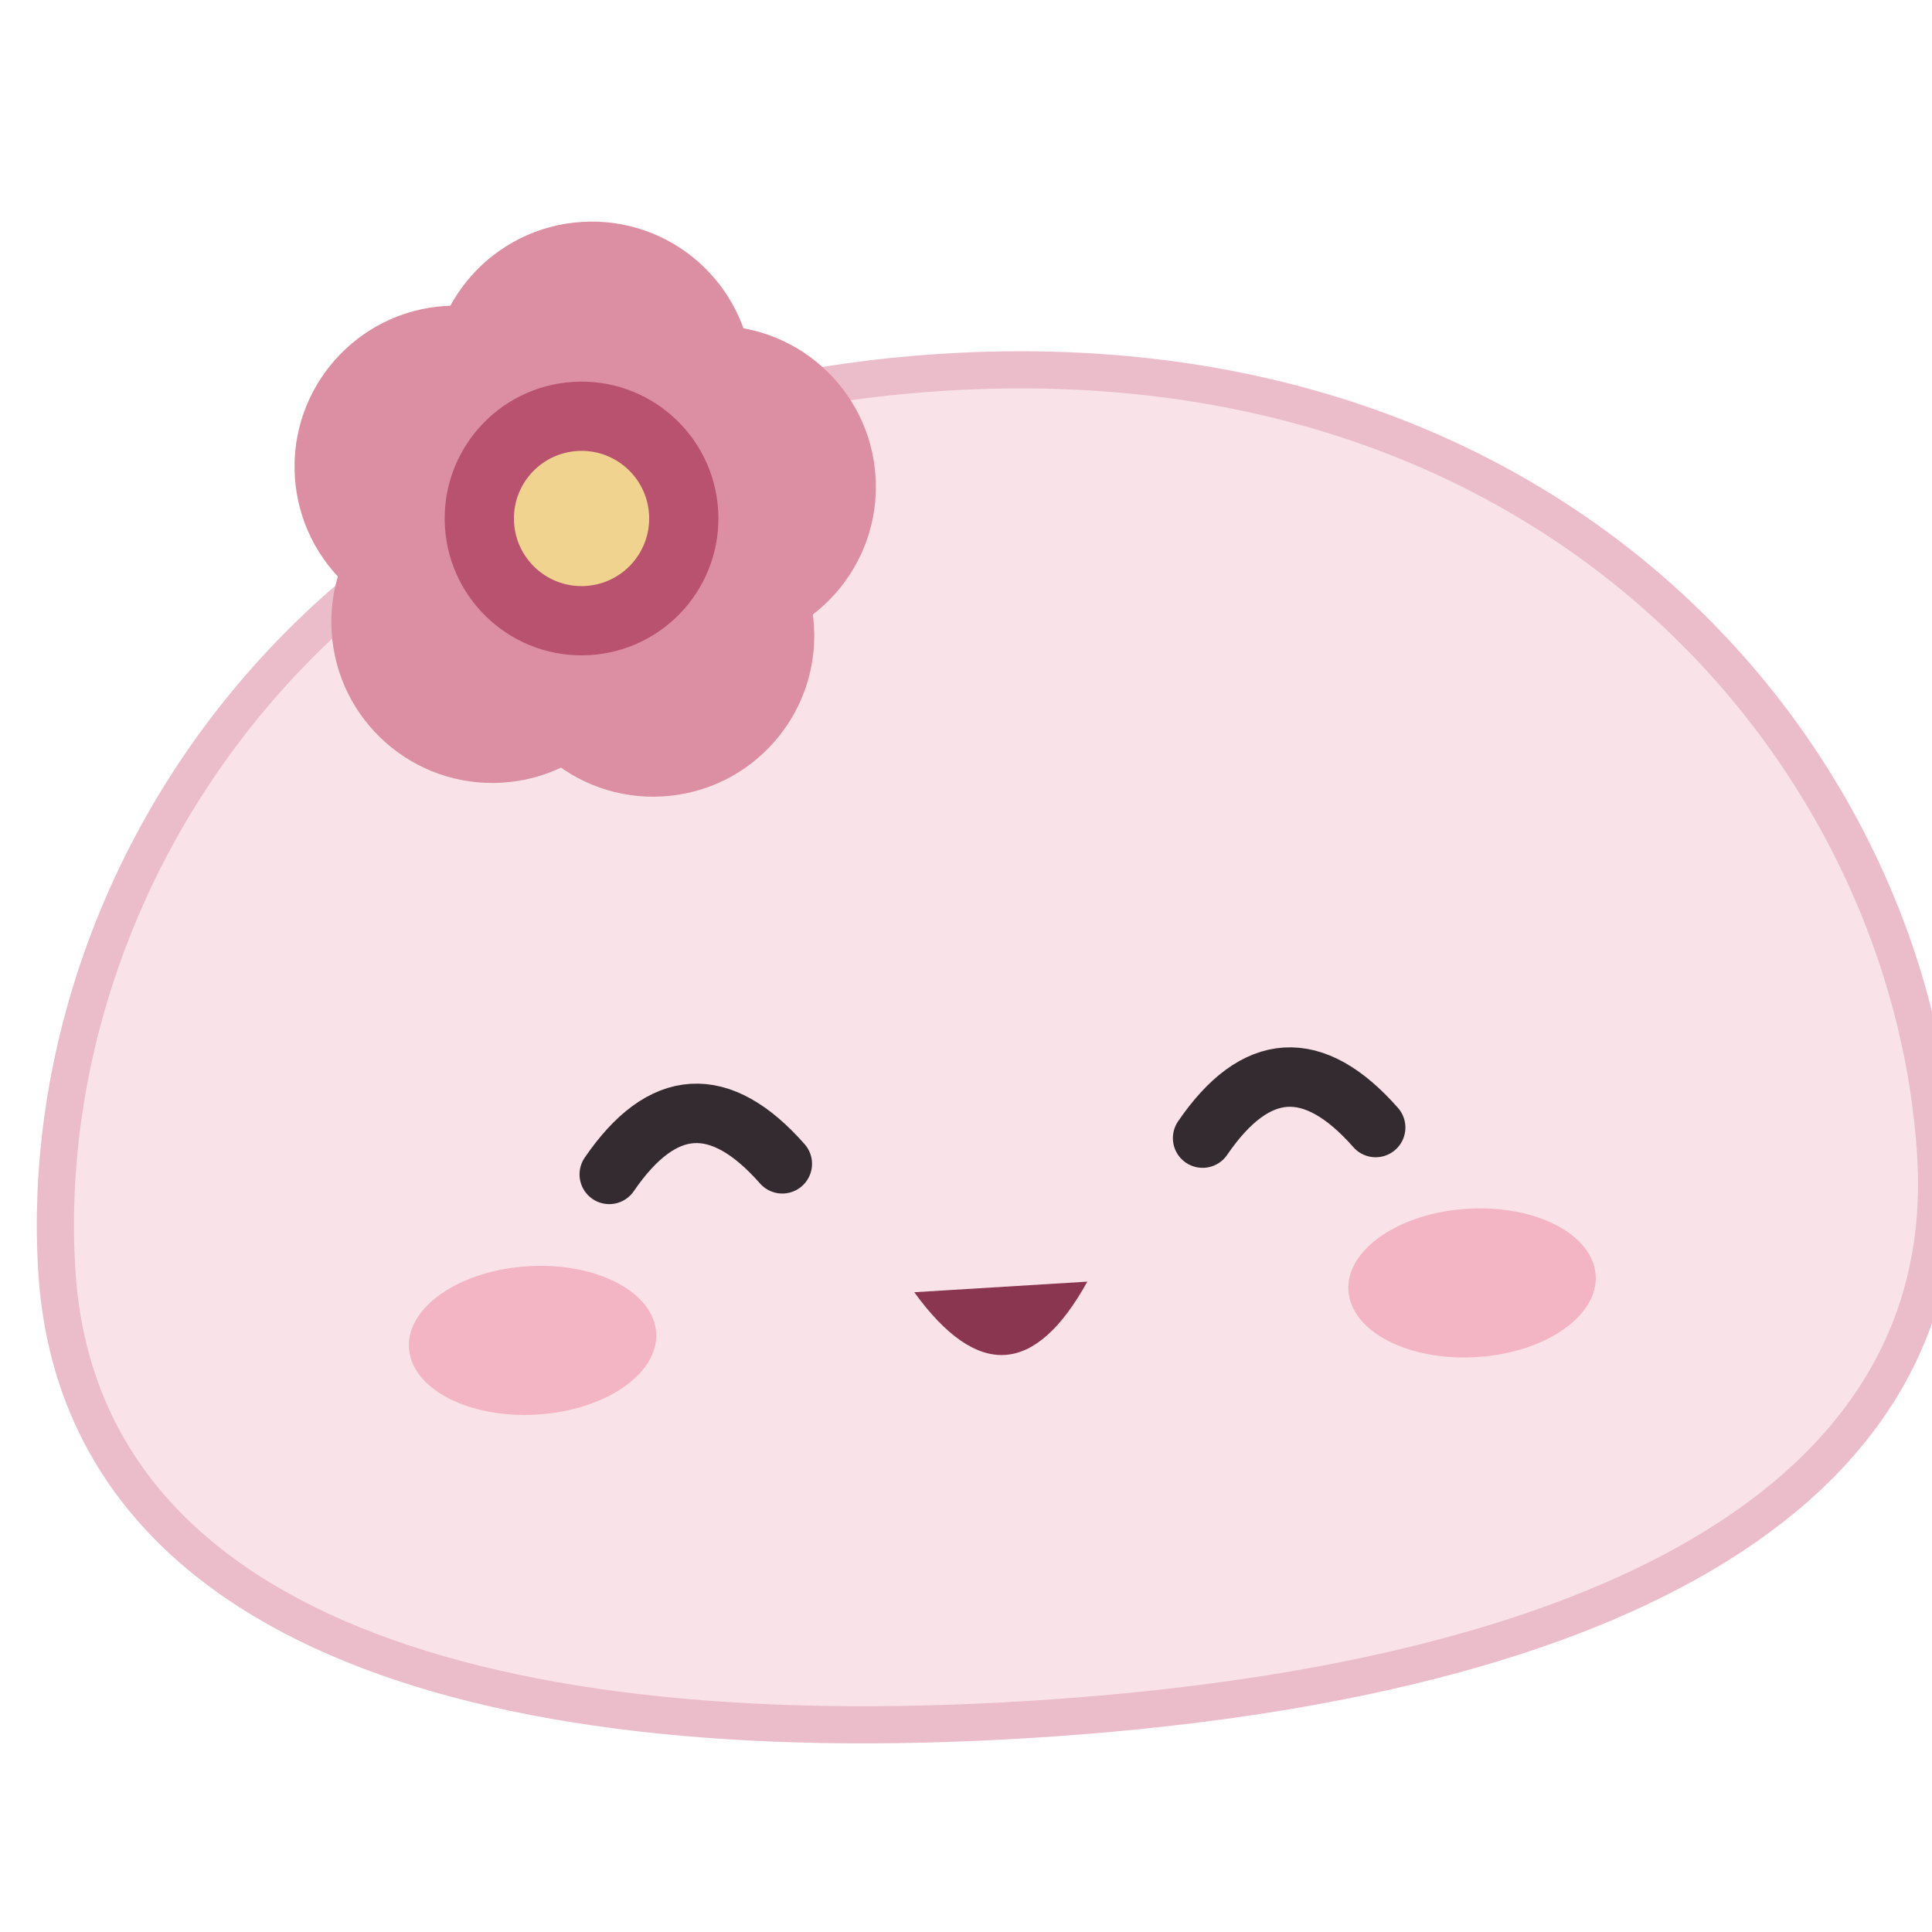
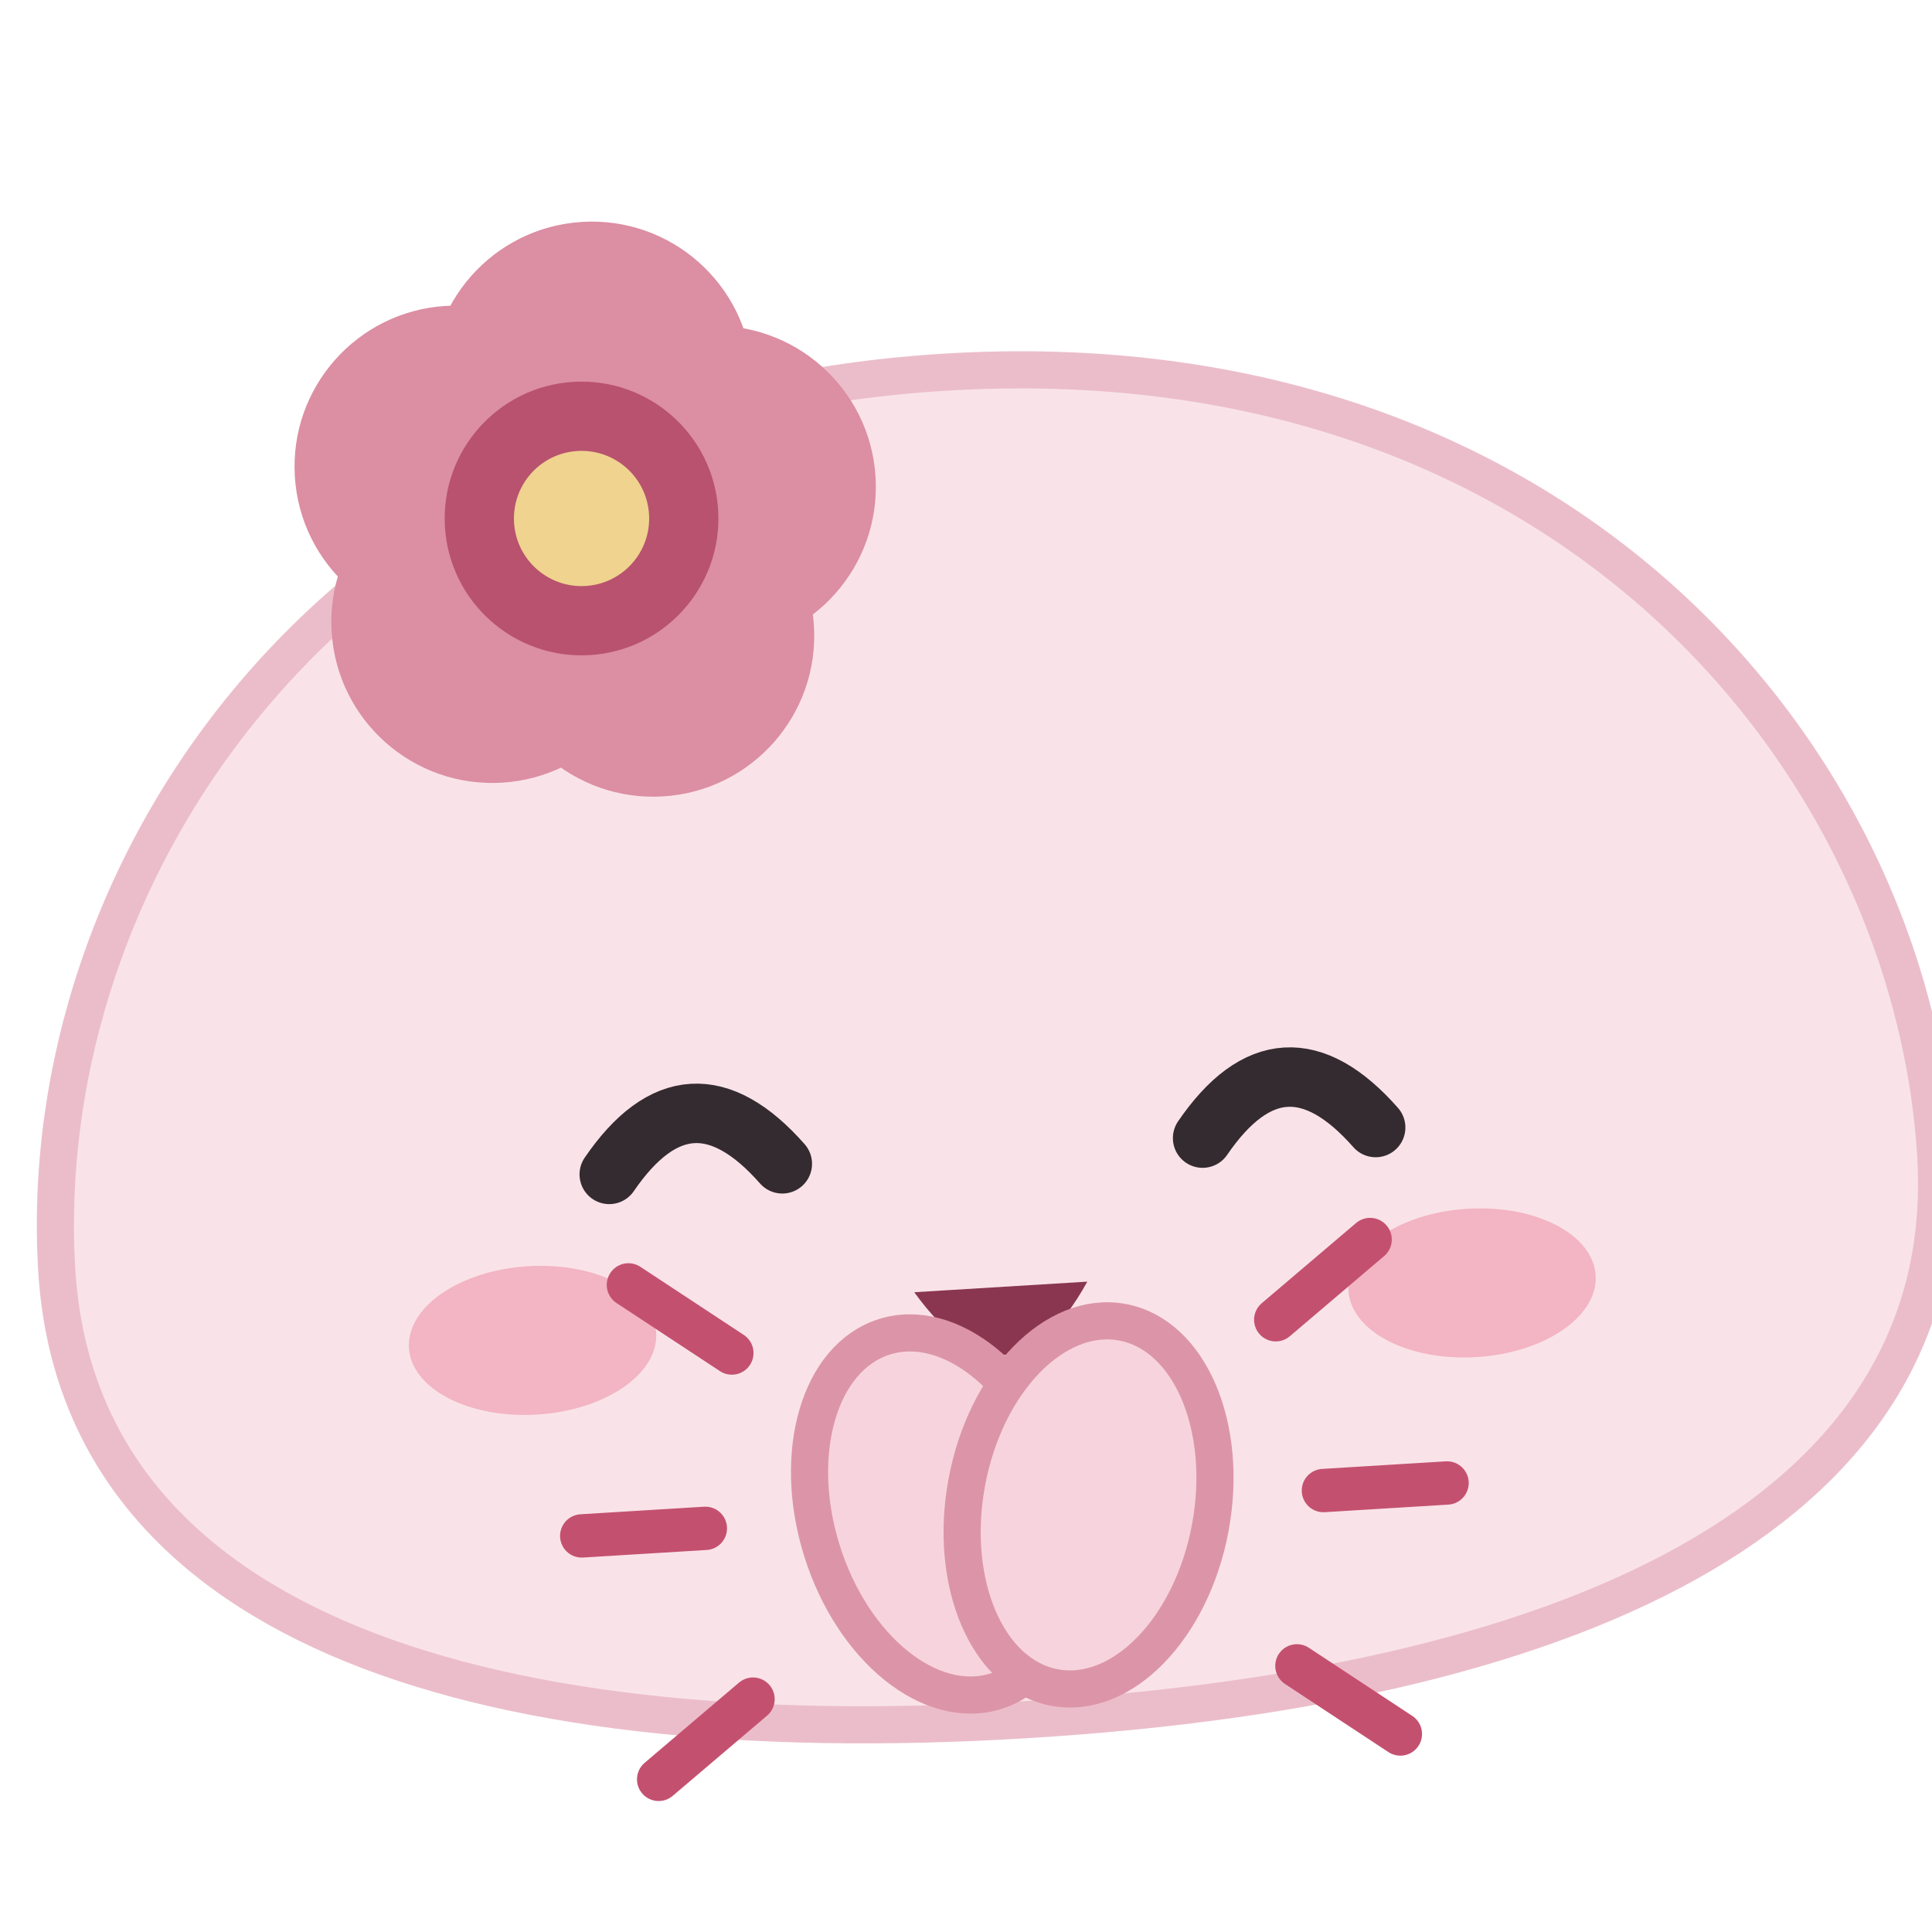
- <svg xmlns="http://www.w3.org/2000/svg" viewBox="22 42 156 156" width="100%" height="100%">
-   <g transform="rotate(-3.5 100 100)">
-     <path d="M100 72C150 72 176 108 176 140C176 168 146 181 100 181C54 181 24 168 24 140C24 108 50 72 100 72Z" fill="#f9e3e8" stroke="#ebbdca" stroke-width="3" />
-     <circle cx="80.9" cy="80.1" r="13" fill="#dc8ea3" />
-     <circle cx="75.2" cy="91.8" r="13" fill="#dc8ea3" />
-     <circle cx="62.3" cy="89.9" r="13" fill="#dc8ea3" />
-     <circle cx="60.1" cy="77.2" r="13" fill="#dc8ea3" />
-     <circle cx="71.5" cy="71.1" r="13" fill="#dc8ea3" />
-     <circle cx="70" cy="82" r="11.05" fill="#b8526e" />
-     <circle cx="70" cy="82" r="5.46" fill="#efd38f" />
-     <ellipse cx="62" cy="148" rx="10" ry="6" fill="#f2acbc" opacity=".85" />
-     <ellipse cx="138" cy="148" rx="10" ry="6" fill="#f2acbc" opacity=".85" />
-     <path d="M69 135Q76 126 83 135" fill="none" stroke="#342b30" stroke-width="4.8" stroke-linecap="round" stroke-linejoin="round" />
-     <path d="M117 135Q124 126 131 135" fill="none" stroke="#342b30" stroke-width="4.8" stroke-linecap="round" stroke-linejoin="round" />
-     <path d="M93 146Q100 157 107 146Z" fill="#8a3651" />
+ <svg xmlns="http://www.w3.org/2000/svg" viewBox="0 0 200 200">
+   <g transform="scale(1.28205) translate(-22 -42)">
+     <g transform="rotate(-3.5 100 100)">
+       <path d="M100 72C150 72 176 108 176 140C176 168 146 181 100 181C54 181 24 168 24 140C24 108 50 72 100 72Z" fill="#f9e3e8" stroke="#ebbdca" stroke-width="3" />
+       <circle cx="80.9" cy="80.1" r="13" fill="#dc8ea3" />
+       <circle cx="75.2" cy="91.8" r="13" fill="#dc8ea3" />
+       <circle cx="62.3" cy="89.9" r="13" fill="#dc8ea3" />
+       <circle cx="60.1" cy="77.2" r="13" fill="#dc8ea3" />
+       <circle cx="71.5" cy="71.1" r="13" fill="#dc8ea3" />
+       <circle cx="70" cy="82" r="11.05" fill="#b8526e" />
+       <circle cx="70" cy="82" r="5.46" fill="#efd38f" />
+       <ellipse cx="62" cy="148" rx="10" ry="6" fill="#f2acbc" opacity=".85" />
+       <ellipse cx="138" cy="148" rx="10" ry="6" fill="#f2acbc" opacity=".85" />
+       <path d="M69 135Q76 126 83 135" fill="none" stroke="#342b30" stroke-width="4.8" stroke-linecap="round" stroke-linejoin="round" />
+       <path d="M117 135Q124 126 131 135" fill="none" stroke="#342b30" stroke-width="4.8" stroke-linecap="round" stroke-linejoin="round" />
+       <path d="M93 146Q100 157 107 146Z" fill="#8a3651" />
+       <ellipse cx="94" cy="164" rx="10" ry="15" fill="#f7d4dd" transform="rotate(-14 94 164)" stroke="#dc95a8" stroke-width="3" />
+       <ellipse cx="106" cy="164" rx="10" ry="15" fill="#f7d4dd" transform="rotate(14 106 164)" stroke="#dc95a8" stroke-width="3" />
+       <path d="M78 150L70 144M75 164L65 164M78 178L70 184M122 150L130 144M125 164L135 164M122 178L130 184" fill="none" stroke="#c4506f" stroke-width="3.5" stroke-linecap="round" stroke-linejoin="round" />
+     </g>
  </g>
</svg>
